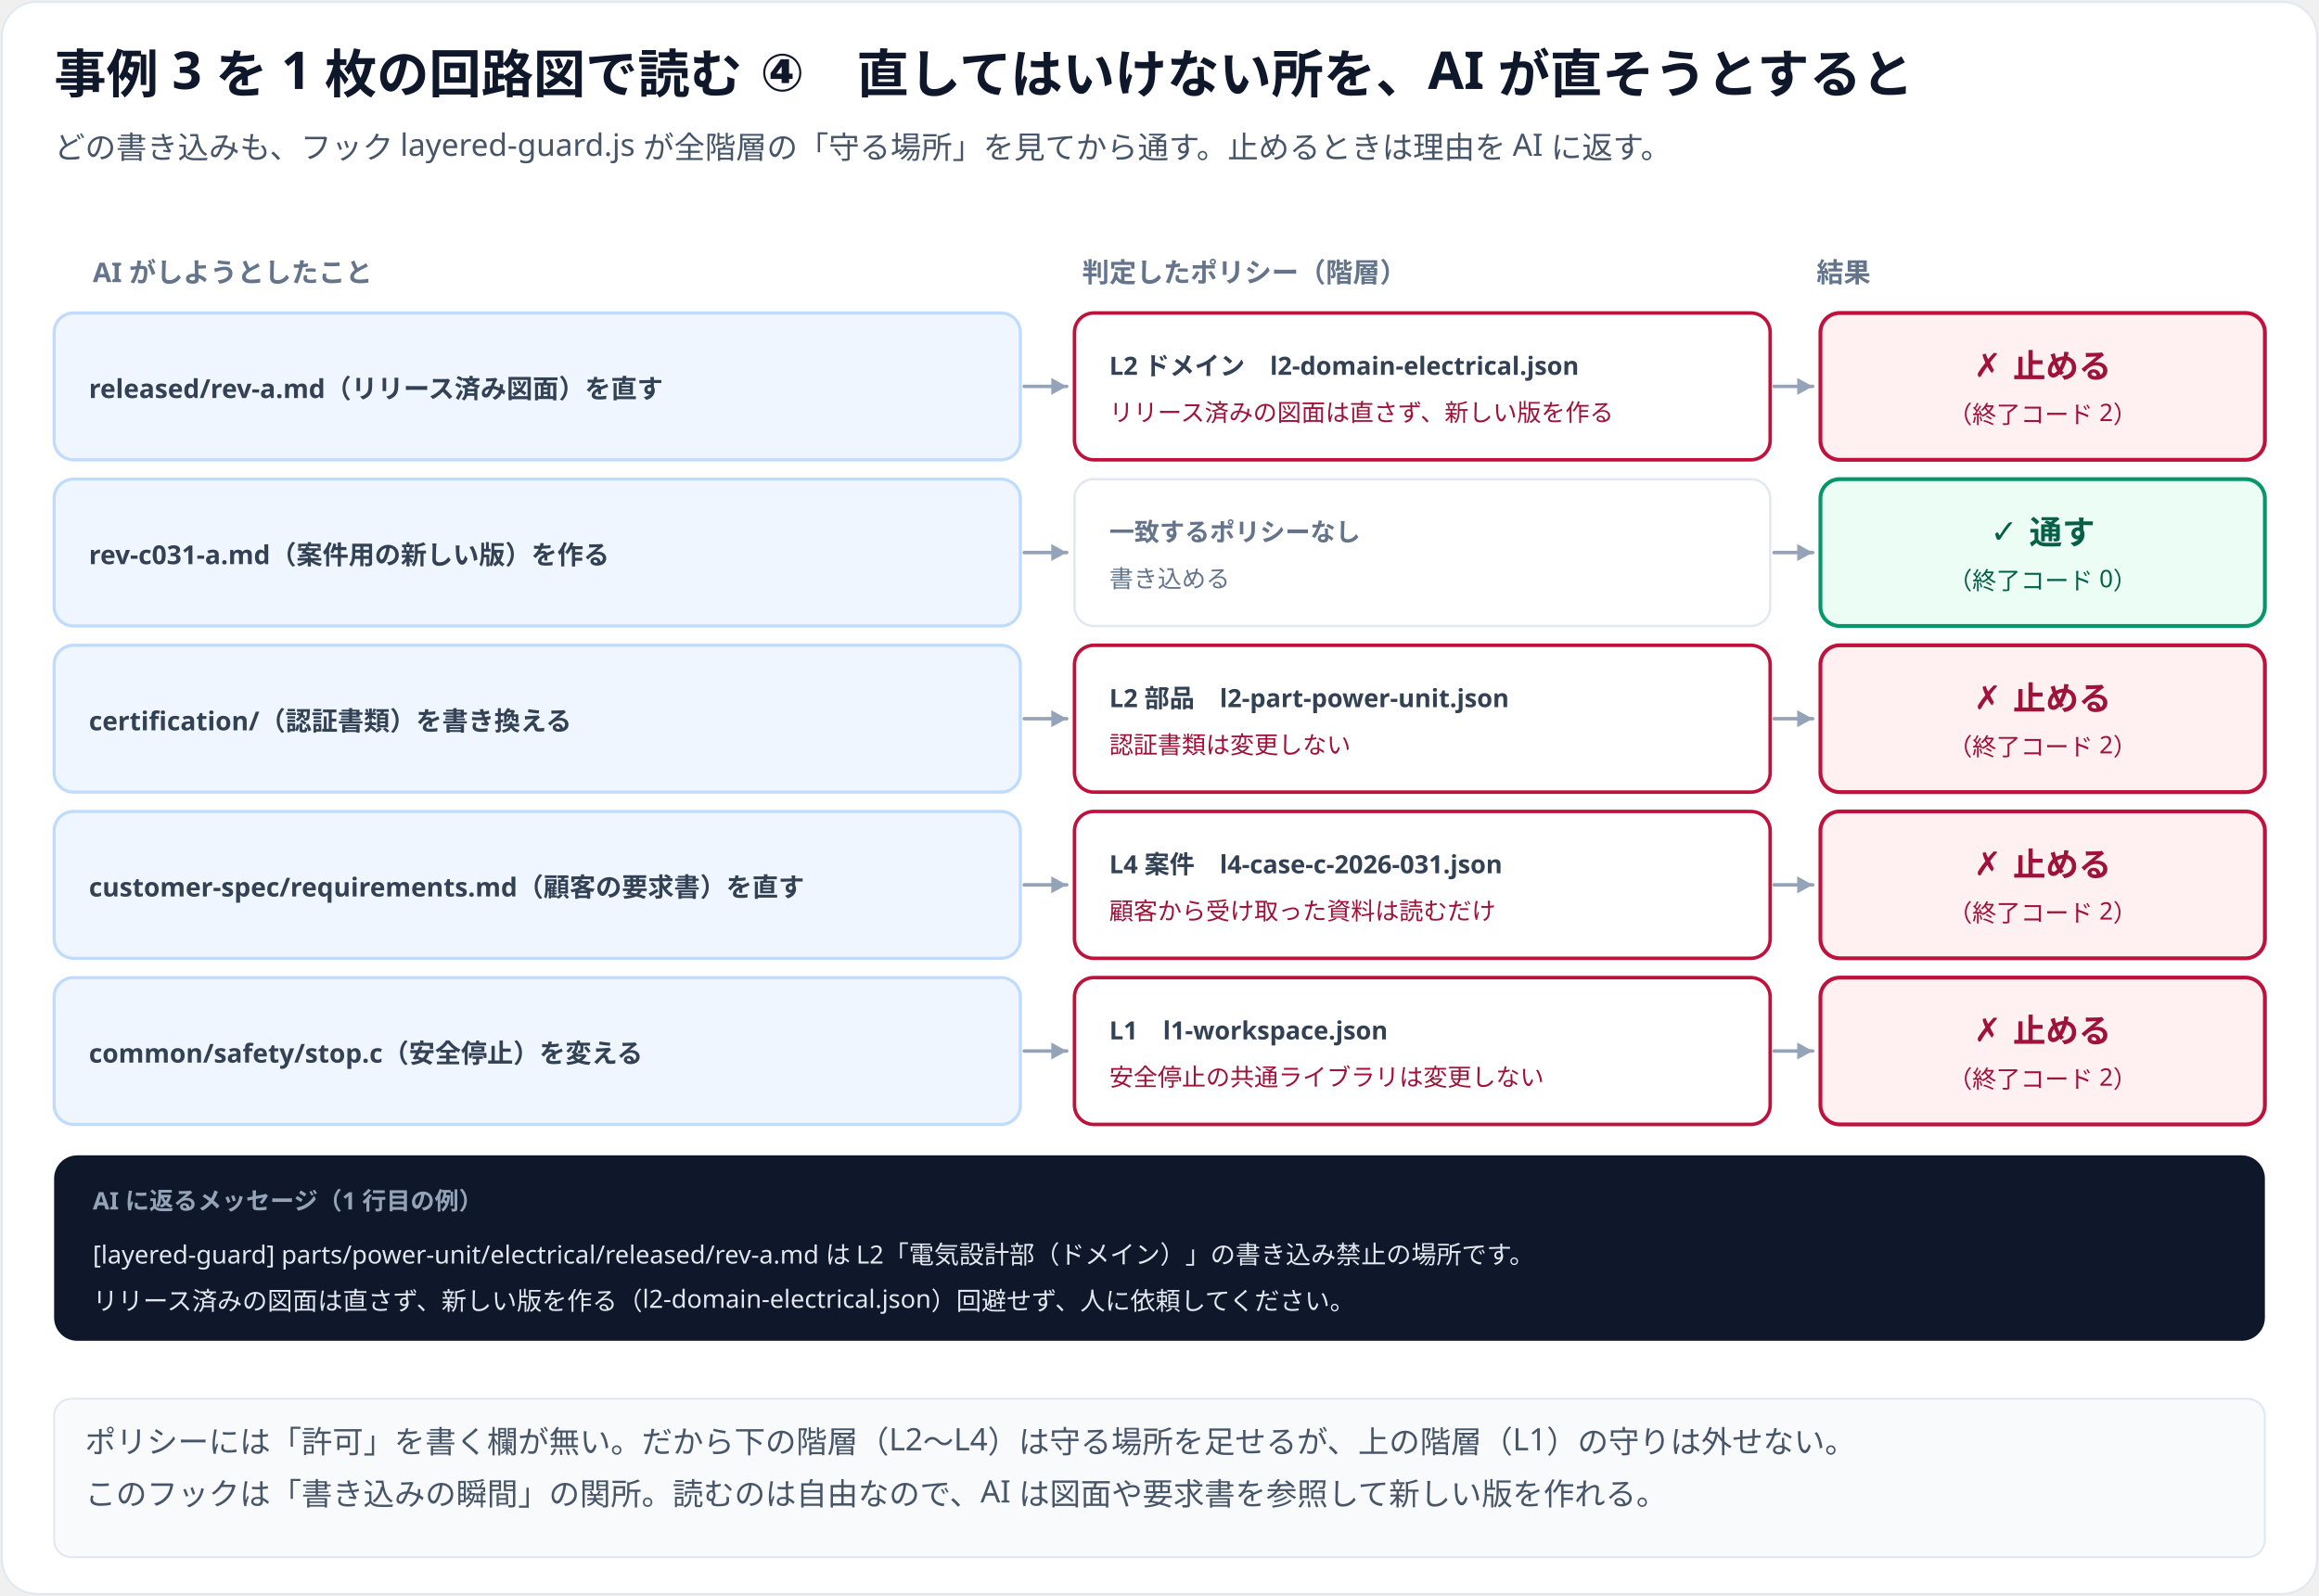
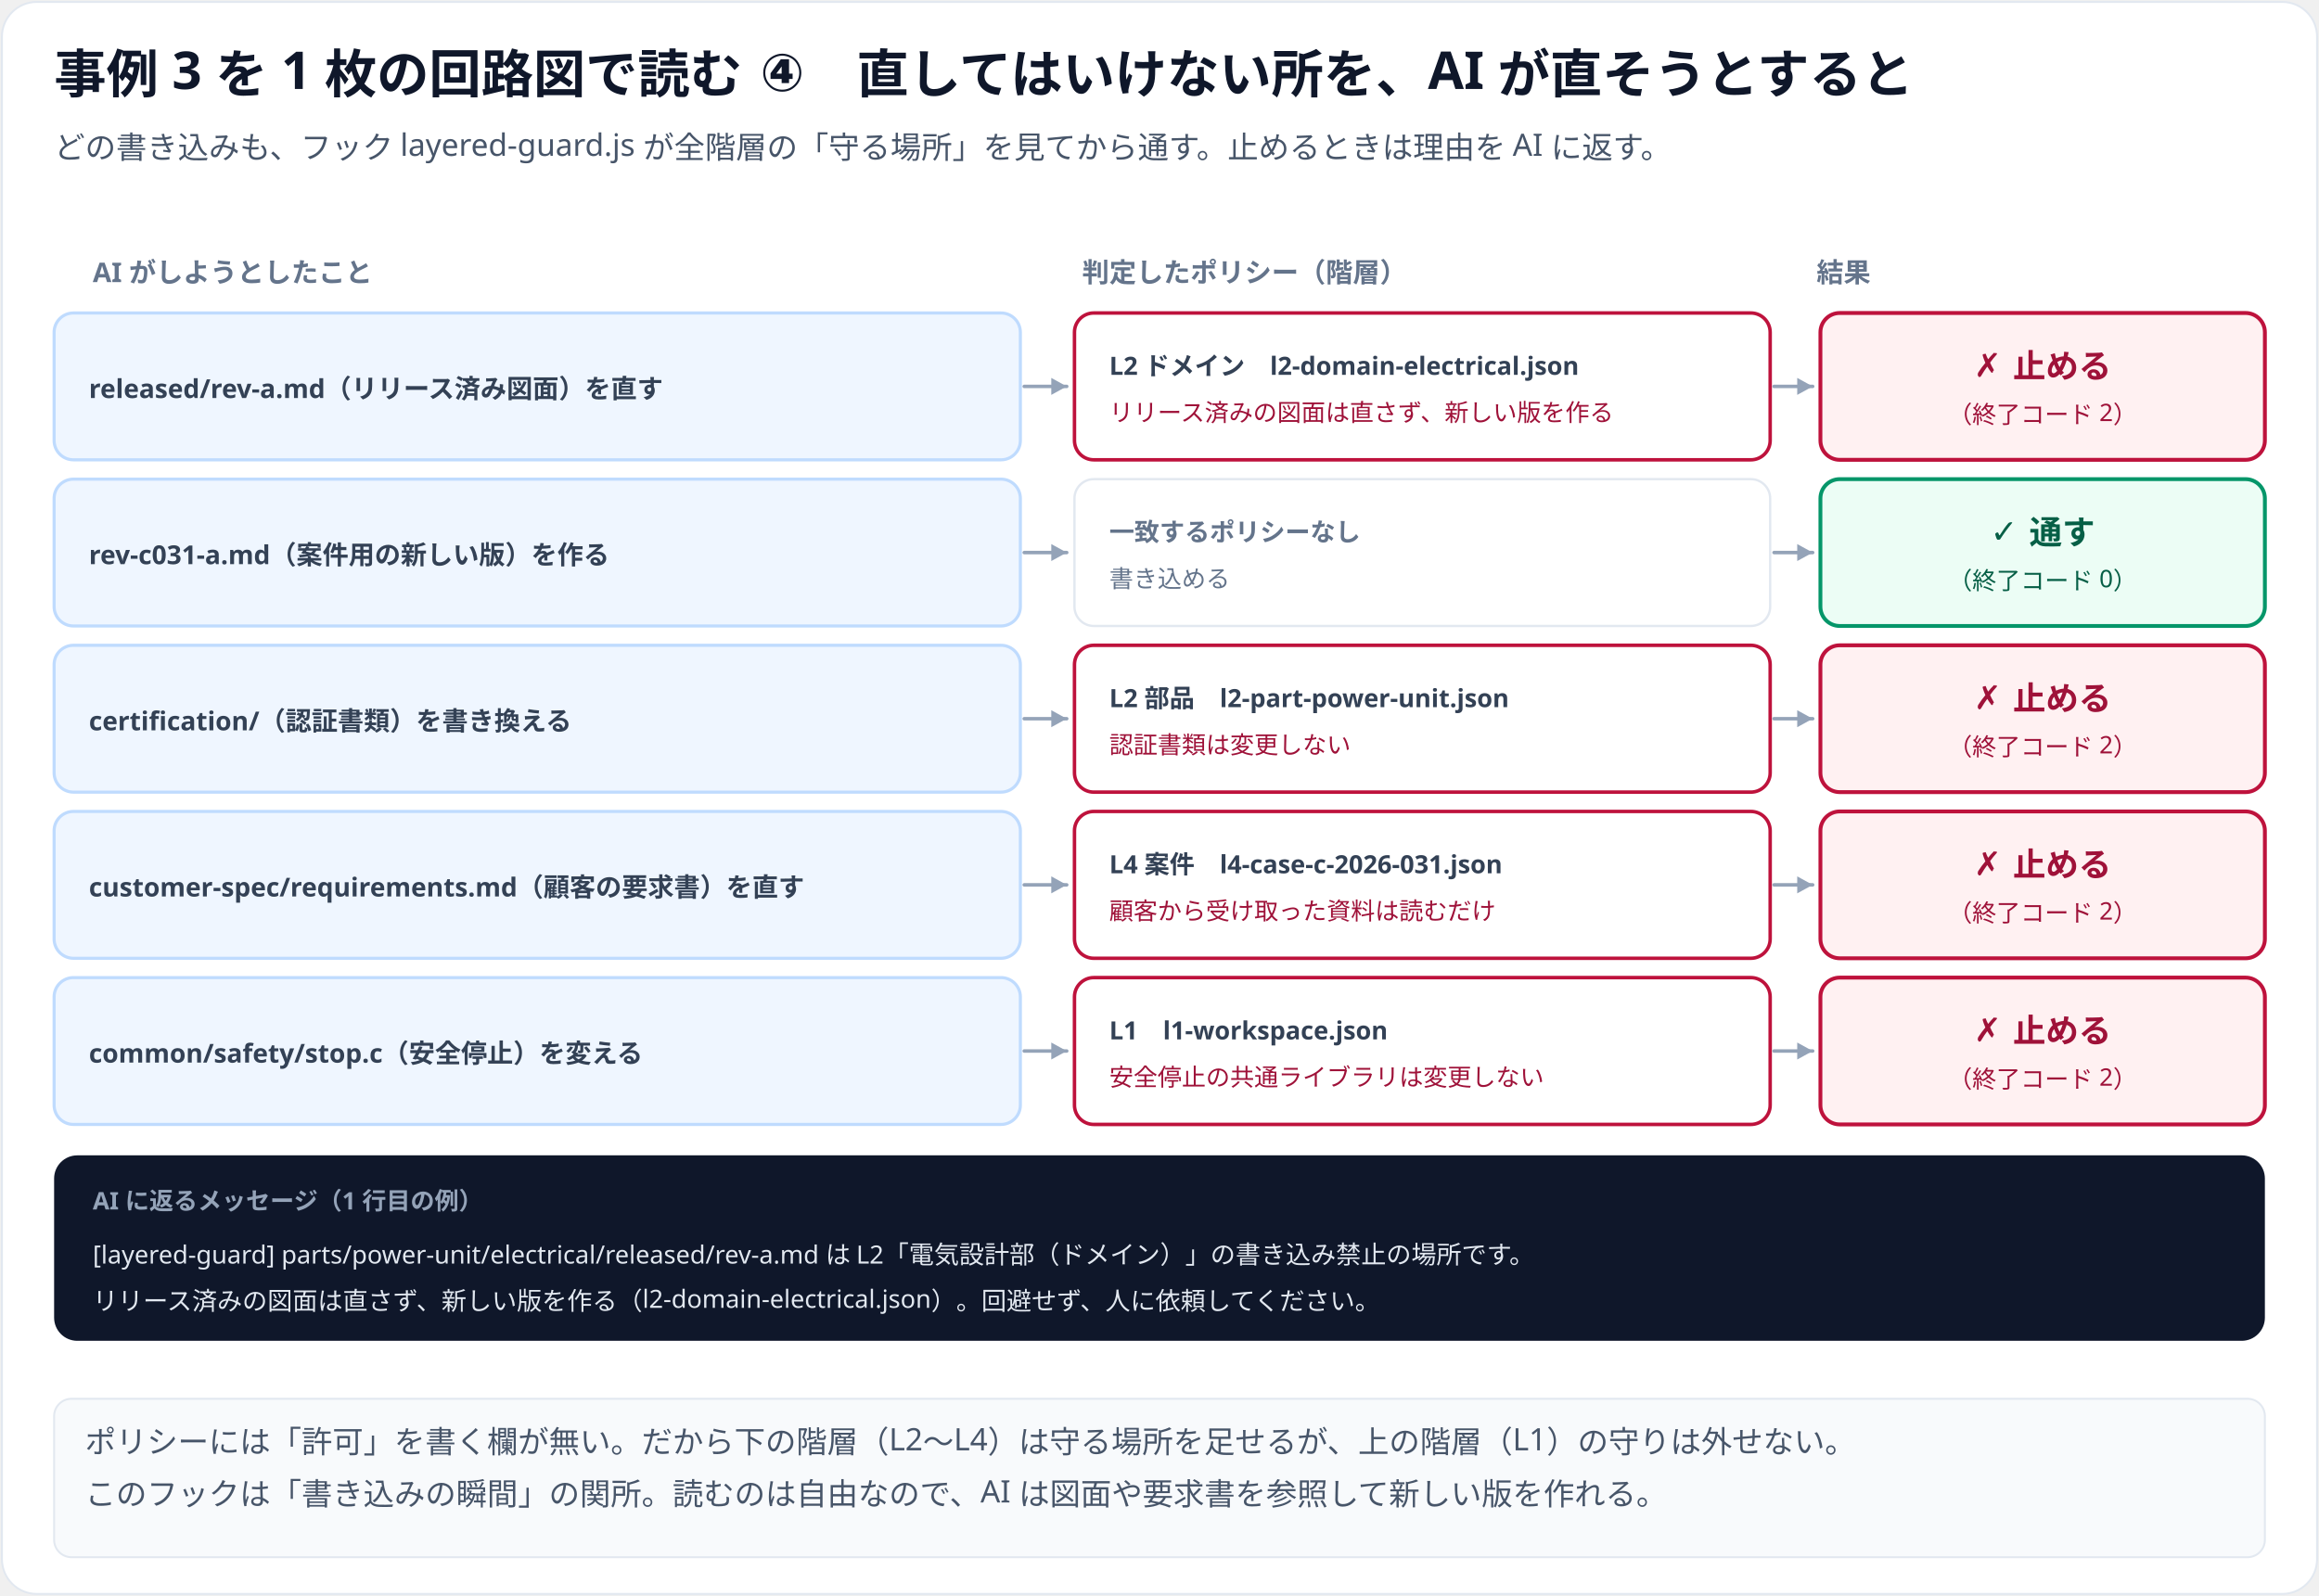
<svg xmlns="http://www.w3.org/2000/svg" viewBox="0 0 1200 826" role="img" aria-labelledby="title desc" font-family="'Noto Sans JP', 'Yu Gothic UI', Meiryo, sans-serif">
  <defs>
</defs>
  <rect x="1" y="1" width="1198" height="824" rx="18" fill="#fff" stroke="#e2e8f0" />
  <text x="28" y="48" font-size="27" font-weight="700" fill="#0f172a" text-anchor="start">事例 3 を 1 枚の回路図で読む ④　直してはいけない所を、AI が直そうとすると</text>
  <text x="28" y="82" font-size="16" font-weight="400" fill="#475569" text-anchor="start">どの書き込みも、フック layered-guard.js が全階層の「守る場所」を見てから通す。止めるときは理由を AI に返す。</text>
  <text x="48" y="146" font-size="14" font-weight="700" fill="#64748b" text-anchor="start">AI がしようとしたこと</text>
  <text x="560" y="146" font-size="14" font-weight="700" fill="#64748b" text-anchor="start">判定したポリシー（階層）</text>
  <text x="940" y="146" font-size="14" font-weight="700" fill="#64748b" text-anchor="start">結果</text>
  <rect x="28" y="162" width="500" height="76" rx="10" fill="#eff6ff" stroke="#bfdbfe" stroke-width="1.6" />
  <text x="46" y="206" font-size="13.5" font-weight="700" fill="#334155" text-anchor="start">released/rev-a.md（リリース済み図面）を直す</text>
  <path d="M530 200 L552 200" fill="none" stroke="#94a3b8" stroke-width="1.8" stroke-linejoin="round" stroke-linecap="round" />
  <path d="M544 204.4 L552 200 L544 195.6 Z" fill="#94a3b8" stroke="none" />
  <rect x="556" y="162" width="360" height="76" rx="10" fill="#fff" stroke="#be123c" stroke-width="1.8" />
  <text x="574" y="194" font-size="13" font-weight="700" fill="#334155" text-anchor="start">L2 ドメイン　l2-domain-electrical.json</text>
  <text x="574" y="218" font-size="12.5" font-weight="400" fill="#9f1239" text-anchor="start">リリース済みの図面は直さず、新しい版を作る</text>
  <path d="M918 200 L938 200" fill="none" stroke="#94a3b8" stroke-width="1.8" stroke-linejoin="round" stroke-linecap="round" />
  <path d="M930 204.4 L938 200 L930 195.6 Z" fill="#94a3b8" stroke="none" />
  <rect x="942" y="162" width="230" height="76" rx="10" fill="#fff1f2" stroke="#be123c" stroke-width="2" />
  <text x="1057" y="195" font-size="17" font-weight="700" fill="#9f1239" text-anchor="middle">✗ 止める</text>
  <text x="1057" y="219" font-size="12.5" font-weight="400" fill="#9f1239" text-anchor="middle">（終了コード 2）</text>
  <rect x="28" y="248" width="500" height="76" rx="10" fill="#eff6ff" stroke="#bfdbfe" stroke-width="1.6" />
  <text x="46" y="292" font-size="13.5" font-weight="700" fill="#334155" text-anchor="start">rev-c031-a.md（案件用の新しい版）を作る</text>
  <path d="M530 286 L552 286" fill="none" stroke="#94a3b8" stroke-width="1.8" stroke-linejoin="round" stroke-linecap="round" />
  <path d="M544 290.4 L552 286 L544 281.6 Z" fill="#94a3b8" stroke="none" />
  <rect x="556" y="248" width="360" height="76" rx="10" fill="#fff" stroke="#e2e8f0" stroke-width="1.2" />
  <text x="574" y="280" font-size="13" font-weight="700" fill="#64748b" text-anchor="start">一致するポリシーなし</text>
  <text x="574" y="304" font-size="12.5" font-weight="400" fill="#64748b" text-anchor="start">書き込める</text>
  <path d="M918 286 L938 286" fill="none" stroke="#94a3b8" stroke-width="1.8" stroke-linejoin="round" stroke-linecap="round" />
  <path d="M930 290.4 L938 286 L930 281.6 Z" fill="#94a3b8" stroke="none" />
  <rect x="942" y="248" width="230" height="76" rx="10" fill="#ecfdf5" stroke="#059669" stroke-width="2" />
  <text x="1057" y="281" font-size="17" font-weight="700" fill="#065f46" text-anchor="middle">✓ 通す</text>
  <text x="1057" y="305" font-size="12.5" font-weight="400" fill="#065f46" text-anchor="middle">（終了コード 0）</text>
  <rect x="28" y="334" width="500" height="76" rx="10" fill="#eff6ff" stroke="#bfdbfe" stroke-width="1.6" />
  <text x="46" y="378" font-size="13.5" font-weight="700" fill="#334155" text-anchor="start">certification/（認証書類）を書き換える</text>
  <path d="M530 372 L552 372" fill="none" stroke="#94a3b8" stroke-width="1.8" stroke-linejoin="round" stroke-linecap="round" />
  <path d="M544 376.4 L552 372 L544 367.6 Z" fill="#94a3b8" stroke="none" />
  <rect x="556" y="334" width="360" height="76" rx="10" fill="#fff" stroke="#be123c" stroke-width="1.8" />
  <text x="574" y="366" font-size="13" font-weight="700" fill="#334155" text-anchor="start">L2 部品　l2-part-power-unit.json</text>
  <text x="574" y="390" font-size="12.5" font-weight="400" fill="#9f1239" text-anchor="start">認証書類は変更しない</text>
  <path d="M918 372 L938 372" fill="none" stroke="#94a3b8" stroke-width="1.8" stroke-linejoin="round" stroke-linecap="round" />
  <path d="M930 376.4 L938 372 L930 367.6 Z" fill="#94a3b8" stroke="none" />
  <rect x="942" y="334" width="230" height="76" rx="10" fill="#fff1f2" stroke="#be123c" stroke-width="2" />
  <text x="1057" y="367" font-size="17" font-weight="700" fill="#9f1239" text-anchor="middle">✗ 止める</text>
  <text x="1057" y="391" font-size="12.5" font-weight="400" fill="#9f1239" text-anchor="middle">（終了コード 2）</text>
  <rect x="28" y="420" width="500" height="76" rx="10" fill="#eff6ff" stroke="#bfdbfe" stroke-width="1.6" />
  <text x="46" y="464" font-size="13.5" font-weight="700" fill="#334155" text-anchor="start">customer-spec/requirements.md（顧客の要求書）を直す</text>
  <path d="M530 458 L552 458" fill="none" stroke="#94a3b8" stroke-width="1.8" stroke-linejoin="round" stroke-linecap="round" />
  <path d="M544 462.4 L552 458 L544 453.6 Z" fill="#94a3b8" stroke="none" />
  <rect x="556" y="420" width="360" height="76" rx="10" fill="#fff" stroke="#be123c" stroke-width="1.8" />
  <text x="574" y="452" font-size="13" font-weight="700" fill="#334155" text-anchor="start">L4 案件　l4-case-c-2026-031.json</text>
  <text x="574" y="476" font-size="12.5" font-weight="400" fill="#9f1239" text-anchor="start">顧客から受け取った資料は読むだけ</text>
  <path d="M918 458 L938 458" fill="none" stroke="#94a3b8" stroke-width="1.8" stroke-linejoin="round" stroke-linecap="round" />
  <path d="M930 462.4 L938 458 L930 453.6 Z" fill="#94a3b8" stroke="none" />
  <rect x="942" y="420" width="230" height="76" rx="10" fill="#fff1f2" stroke="#be123c" stroke-width="2" />
  <text x="1057" y="453" font-size="17" font-weight="700" fill="#9f1239" text-anchor="middle">✗ 止める</text>
  <text x="1057" y="477" font-size="12.5" font-weight="400" fill="#9f1239" text-anchor="middle">（終了コード 2）</text>
  <rect x="28" y="506" width="500" height="76" rx="10" fill="#eff6ff" stroke="#bfdbfe" stroke-width="1.6" />
  <text x="46" y="550" font-size="13.5" font-weight="700" fill="#334155" text-anchor="start">common/safety/stop.c（安全停止）を変える</text>
  <path d="M530 544 L552 544" fill="none" stroke="#94a3b8" stroke-width="1.8" stroke-linejoin="round" stroke-linecap="round" />
  <path d="M544 548.4 L552 544 L544 539.6 Z" fill="#94a3b8" stroke="none" />
  <rect x="556" y="506" width="360" height="76" rx="10" fill="#fff" stroke="#be123c" stroke-width="1.8" />
  <text x="574" y="538" font-size="13" font-weight="700" fill="#334155" text-anchor="start">L1　l1-workspace.json</text>
  <text x="574" y="562" font-size="12.5" font-weight="400" fill="#9f1239" text-anchor="start">安全停止の共通ライブラリは変更しない</text>
  <path d="M918 544 L938 544" fill="none" stroke="#94a3b8" stroke-width="1.8" stroke-linejoin="round" stroke-linecap="round" />
  <path d="M930 548.4 L938 544 L930 539.6 Z" fill="#94a3b8" stroke="none" />
  <rect x="942" y="506" width="230" height="76" rx="10" fill="#fff1f2" stroke="#be123c" stroke-width="2" />
  <text x="1057" y="539" font-size="17" font-weight="700" fill="#9f1239" text-anchor="middle">✗ 止める</text>
  <text x="1057" y="563" font-size="12.5" font-weight="400" fill="#9f1239" text-anchor="middle">（終了コード 2）</text>
  <rect x="28" y="598" width="1144" height="96" rx="12" fill="#0f172a" stroke="none" />
  <text x="48" y="626" font-size="12.5" font-weight="700" fill="#94a3b8" text-anchor="start">AI に返るメッセージ（1 行目の例）</text>
  <text x="48" y="654" font-size="13" font-weight="400" fill="#e2e8f0" text-anchor="start">[layered-guard] parts/power-unit/electrical/released/rev-a.md は L2「電気設計部（ドメイン）」の書き込み禁止の場所です。</text>
-   <text x="48" y="678" font-size="13" font-weight="400" fill="#e2e8f0" text-anchor="start">リリース済みの図面は直さず、新しい版を作る（l2-domain-electrical.json）回避せず、人に依頼してください。</text>
+   <text x="48" y="678" font-size="13" font-weight="400" fill="#e2e8f0" text-anchor="start">リリース済みの図面は直さず、新しい版を作る（l2-domain-electrical.json）。回避せず、人に依頼してください。</text>
  <rect x="28" y="724" width="1144" height="82" rx="9" fill="#f8fafc" stroke="#e2e8f0" />
  <text x="44" y="752" font-size="16" font-weight="400" fill="#475569" text-anchor="start">ポリシーには「許可」を書く欄が無い。だから下の階層（L2〜L4）は守る場所を足せるが、上の階層（L1）の守りは外せない。</text>
  <text x="44" y="779" font-size="16" font-weight="400" fill="#475569" text-anchor="start">このフックは「書き込みの瞬間」の関所。読むのは自由なので、AI は図面や要求書を参照して新しい版を作れる。</text>
</svg>
